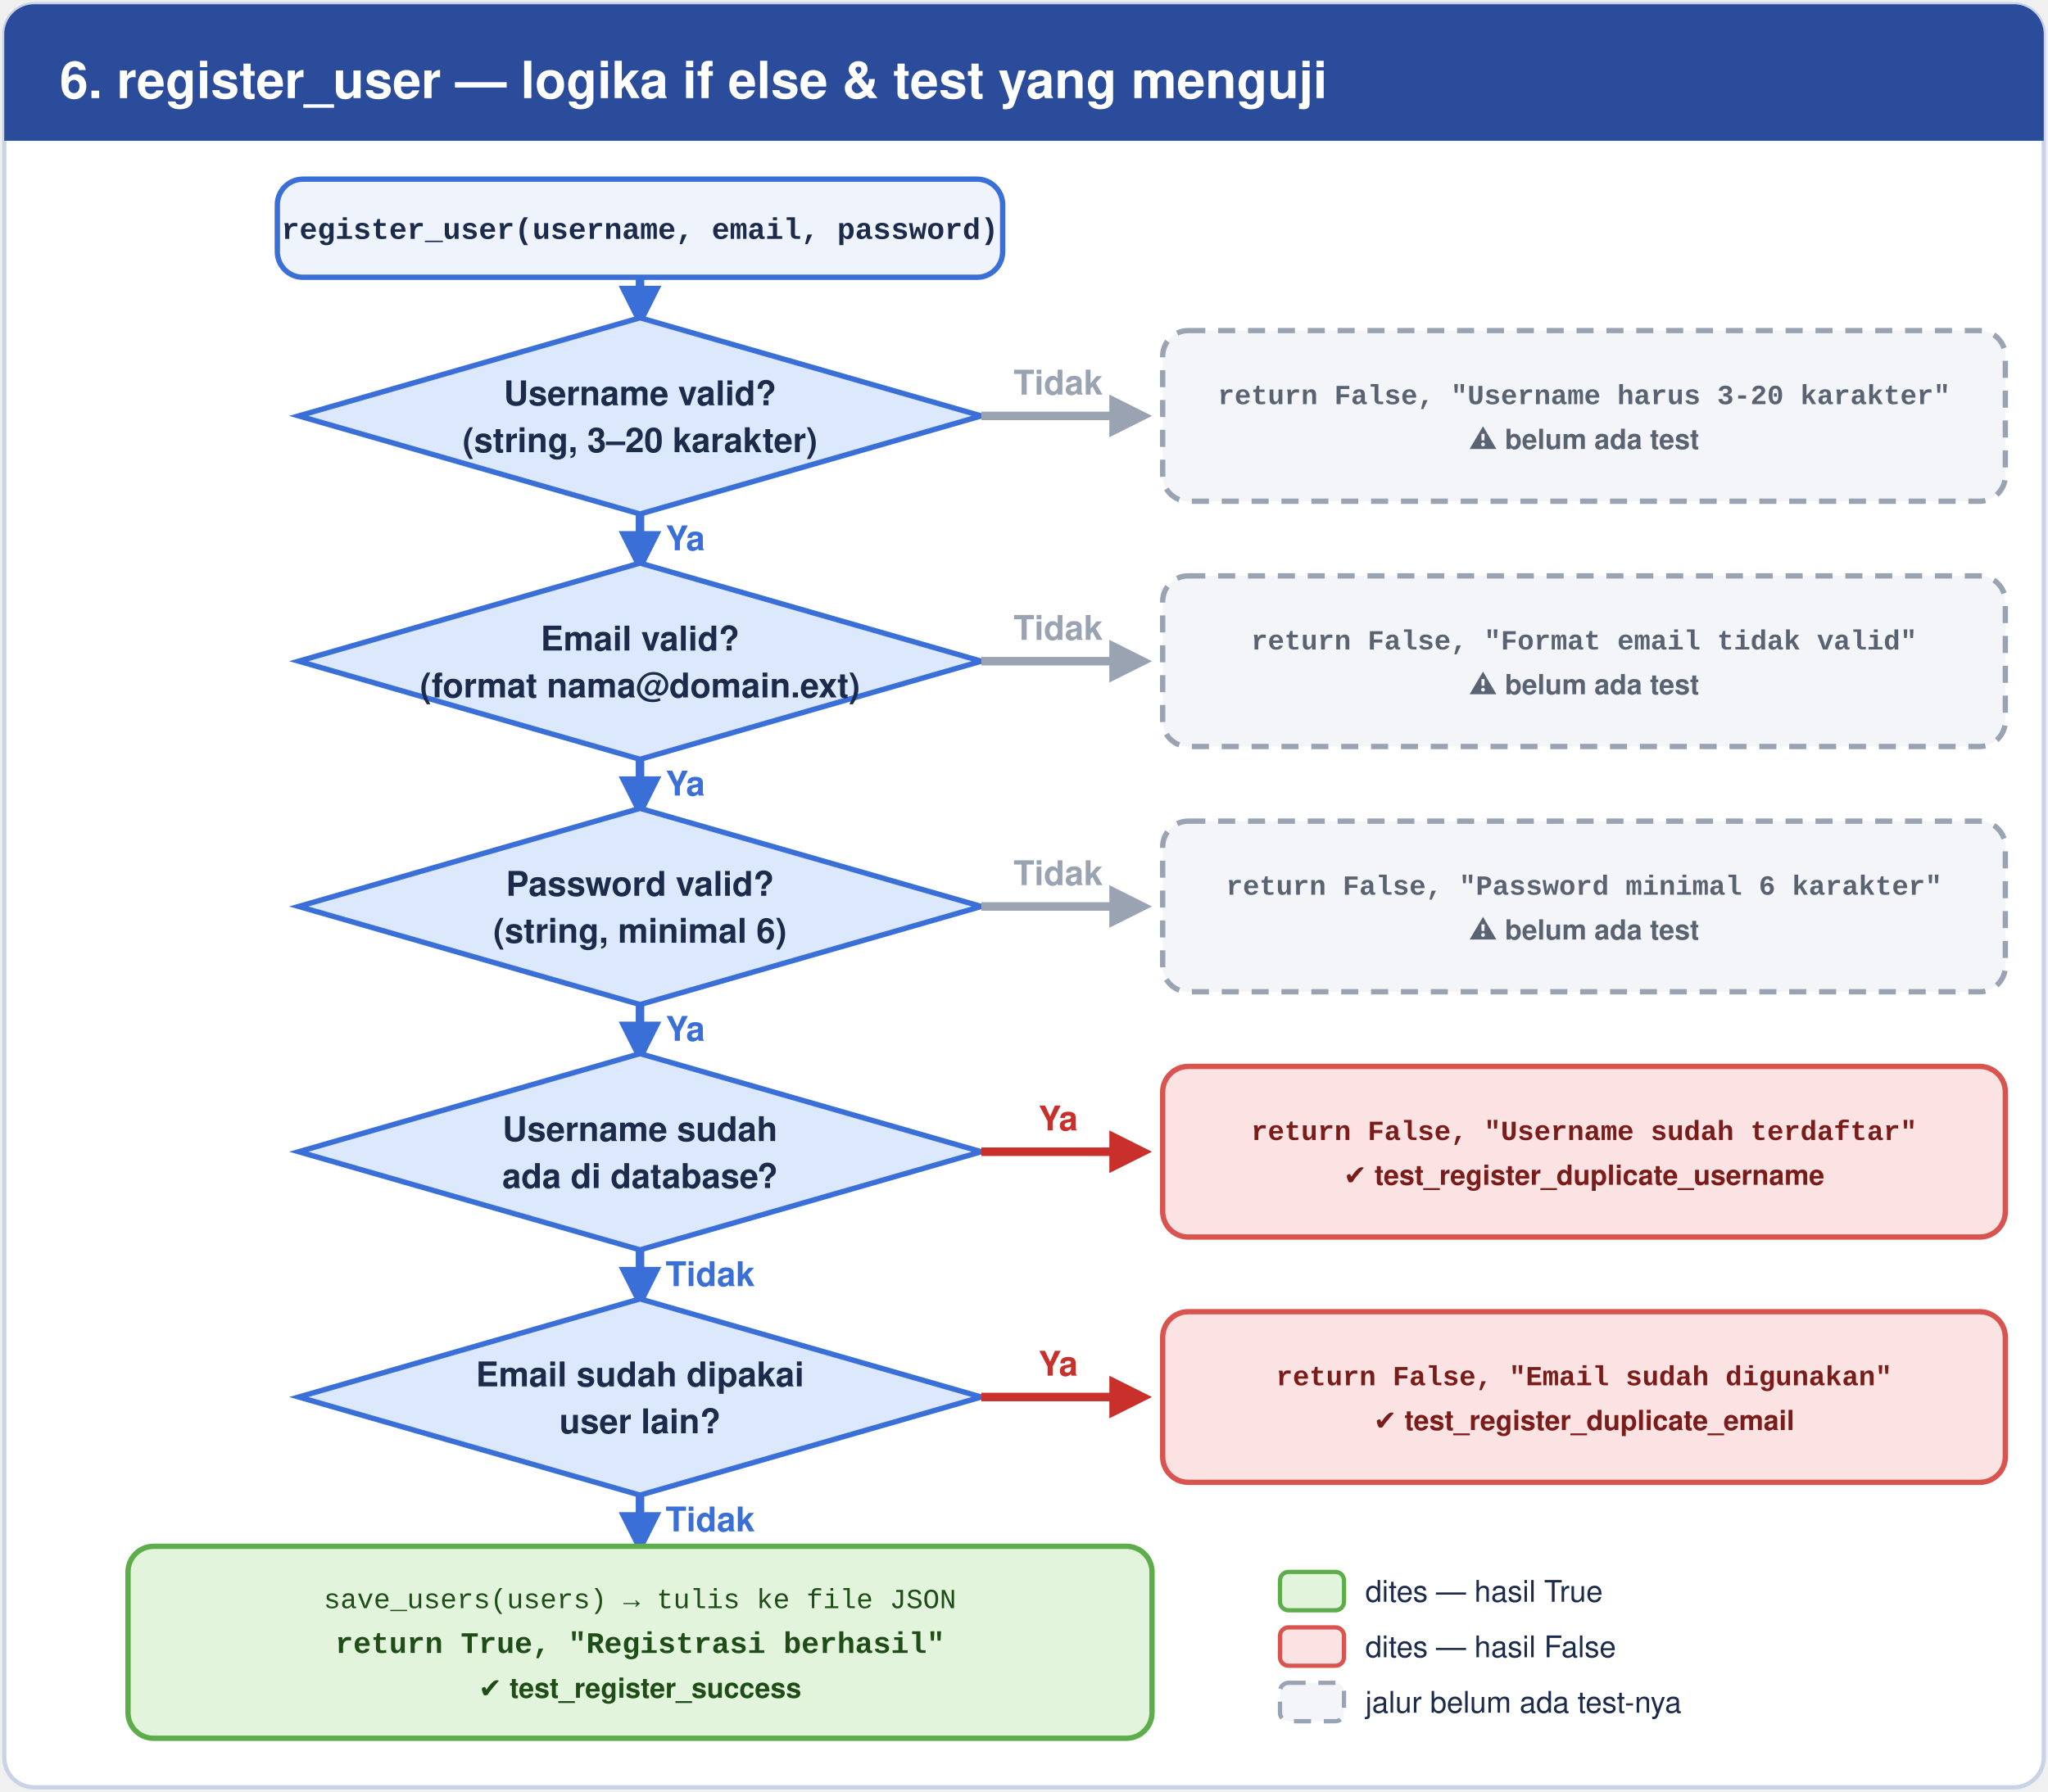
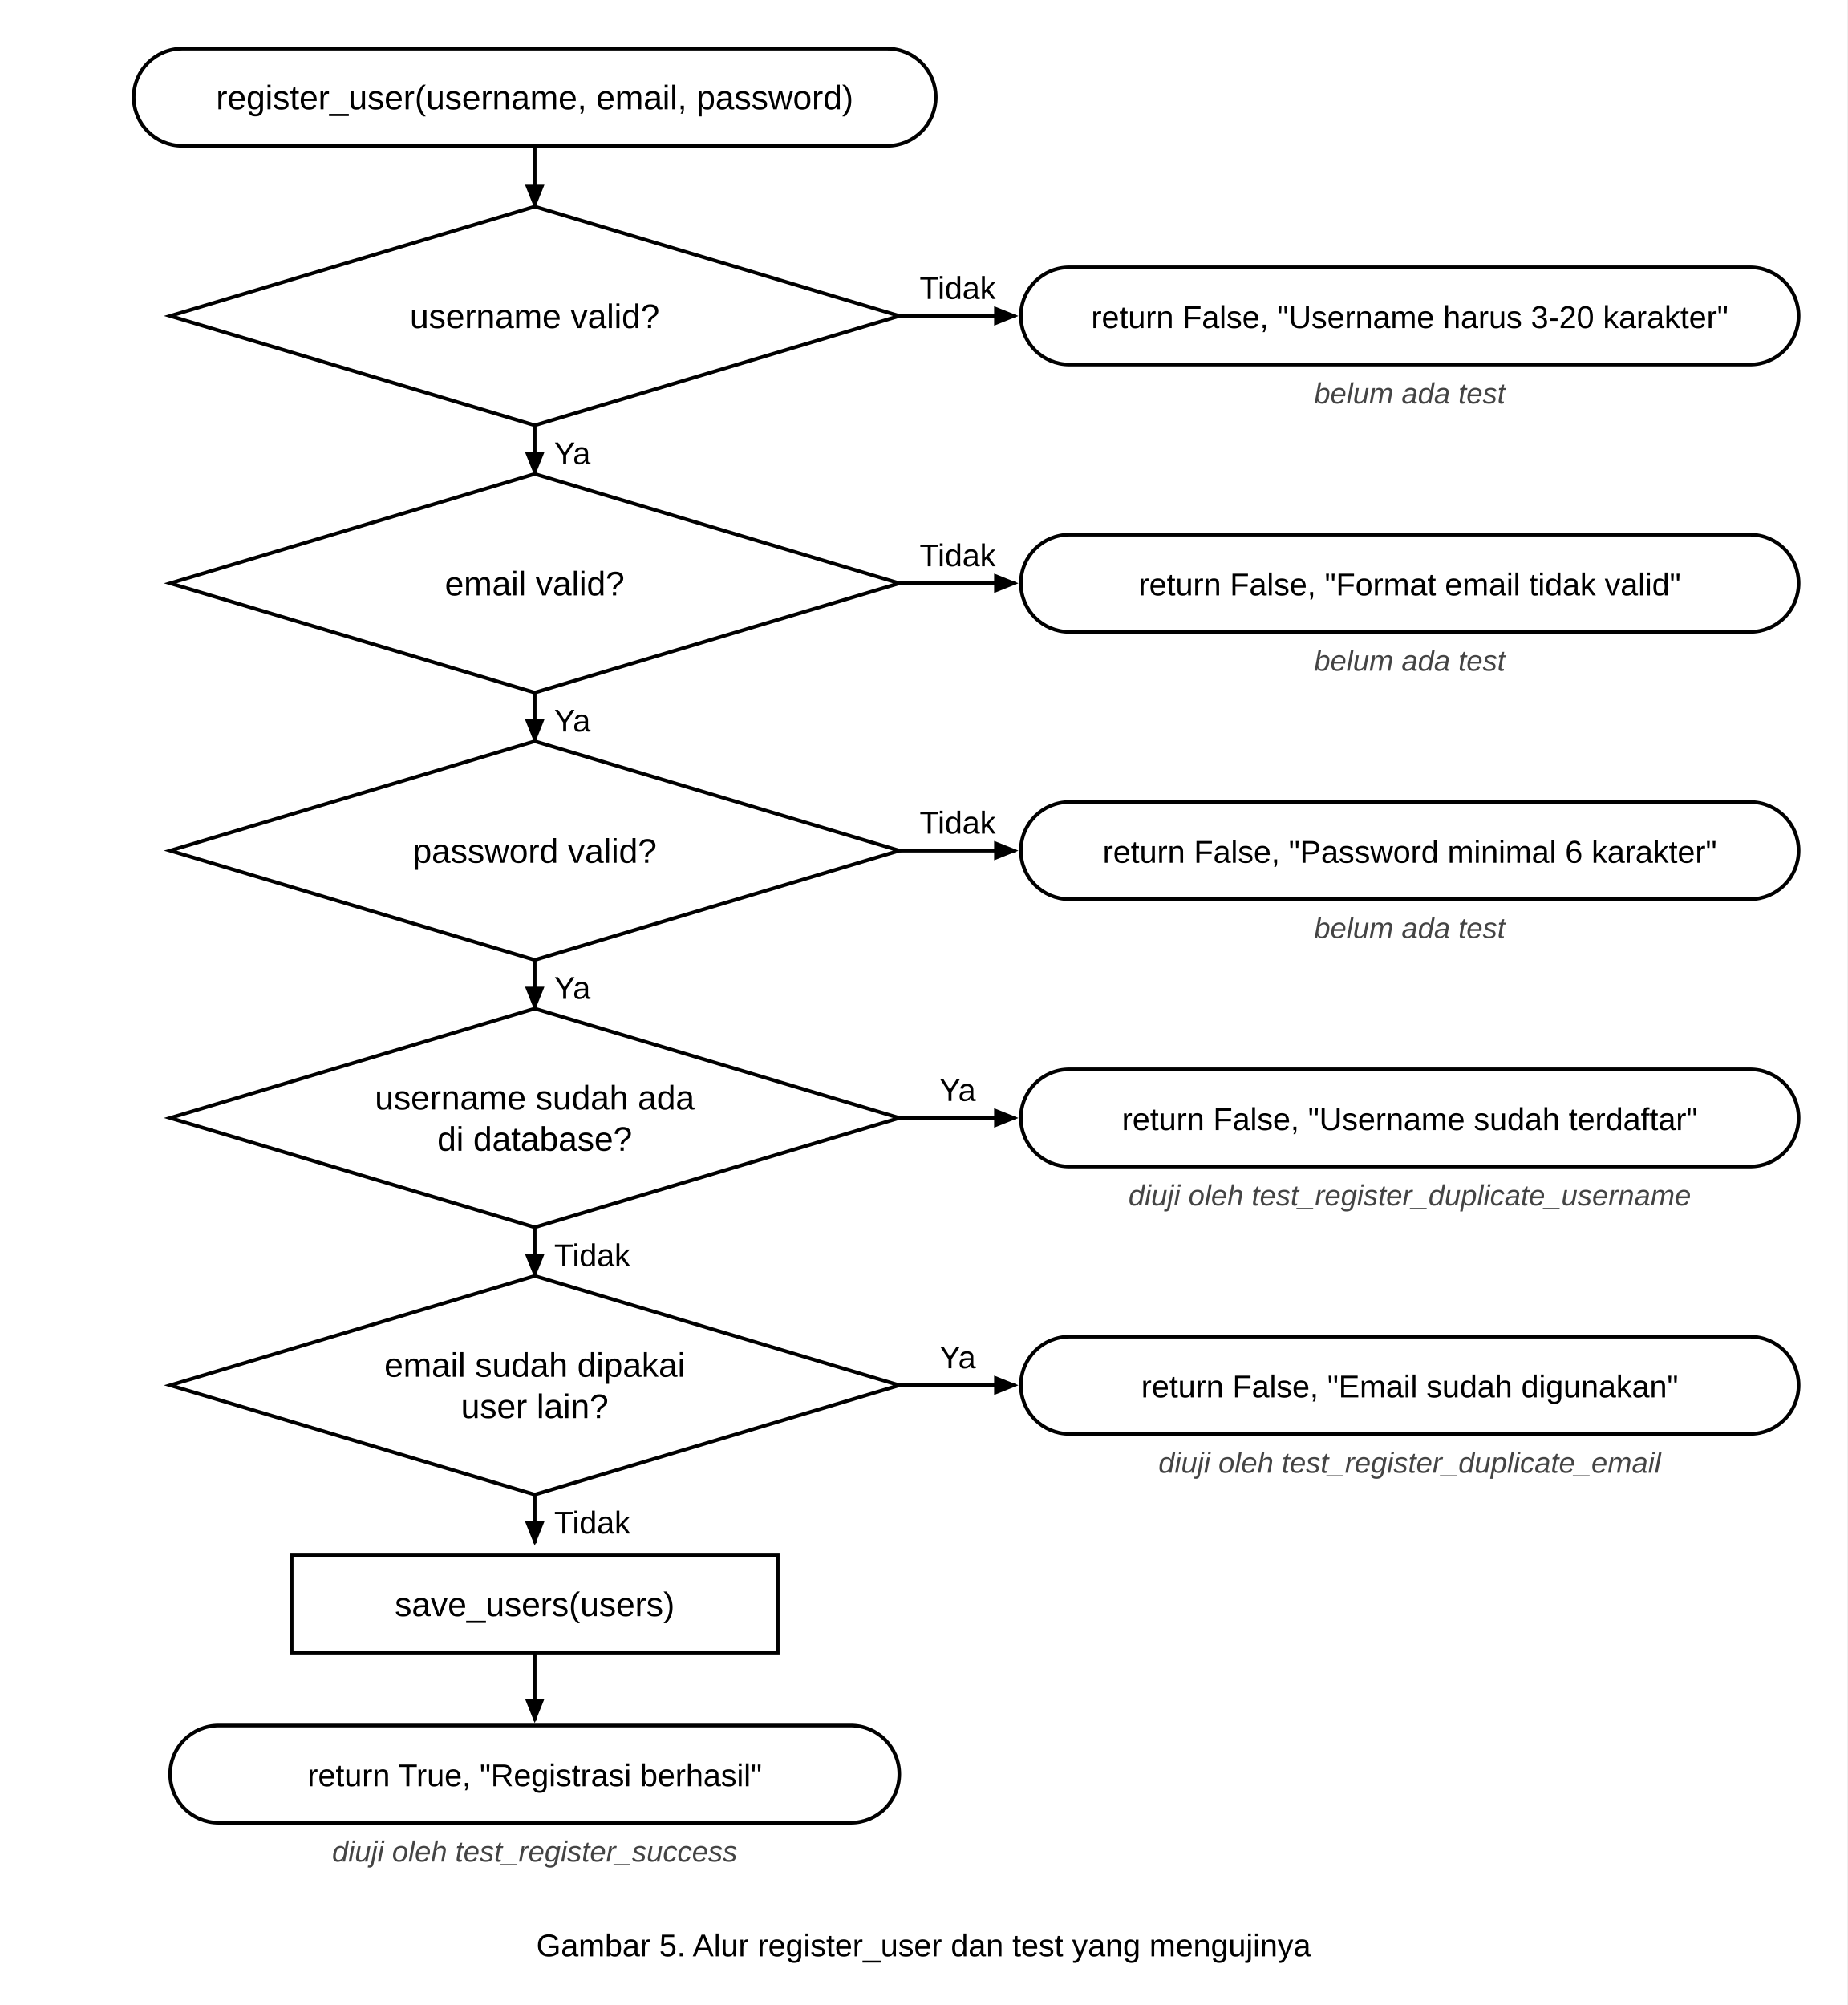
- <svg xmlns="http://www.w3.org/2000/svg" width="960" height="840" viewBox="0 0 960 840" font-family="-apple-system, 'Segoe UI', Helvetica, Arial, sans-serif">
+ <svg xmlns="http://www.w3.org/2000/svg" width="760" height="825" viewBox="0 0 760 825" font-family="Arial, Helvetica, sans-serif" font-size="14">
  <defs>
-     <marker id="mblue" markerWidth="5" markerHeight="5" refX="3" refY="2.5" orient="auto">
-       <path d="M0,0 L5,2.5 L0,5 z" fill="#3B6FD8" />
-     </marker>
-     <marker id="mgreen" markerWidth="5" markerHeight="5" refX="3" refY="2.5" orient="auto">
-       <path d="M0,0 L5,2.5 L0,5 z" fill="#3E9B2F" />
-     </marker>
-     <marker id="mred" markerWidth="5" markerHeight="5" refX="3" refY="2.5" orient="auto">
-       <path d="M0,0 L5,2.5 L0,5 z" fill="#C9302C" />
-     </marker>
-     <marker id="mgrey" markerWidth="5" markerHeight="5" refX="3" refY="2.5" orient="auto">
-       <path d="M0,0 L5,2.5 L0,5 z" fill="#9AA3B2" />
+     <marker id="a" markerWidth="10" markerHeight="8" refX="9" refY="4" orient="auto" markerUnits="userSpaceOnUse">
+       <path d="M0,0 L10,4 L0,8 z" fill="#000" />
    </marker>
  </defs>
-   <rect x="2" y="2" width="956" height="836" rx="14" fill="#FFFFFF" stroke="#C9D3E6" stroke-width="2" />
-   <path d="M2,16 a14,14 0 0 1 14,-14 h928 a14,14 0 0 1 14,14 v50 h-956 z" fill="#2B4C9B" />
-   <text x="28" y="46" font-size="24" font-weight="700" fill="#FFFFFF">6. register_user — logika if else &amp; test yang menguji</text>
-   <rect x="130" y="84" width="340" height="46" rx="12" fill="#EEF3FC" stroke="#3B6FD8" stroke-width="2.5" />
-   <text x="300.0" y="112.0" font-size="14" font-weight="700" font-family="Menlo, Consolas, 'Courier New', monospace" fill="#1C2B4A" text-anchor="middle">register_user(username, email, password)</text>
-   <line x1="300" y1="130" x2="300" y2="146" stroke="#3B6FD8" stroke-width="4" marker-end="url(#mblue)" />
-   <polygon points="140,195 300,149 460,195 300,241" fill="#DCE8FB" stroke="#3B6FD8" stroke-width="2.5" />
-   <text x="300" y="190" font-size="16" font-weight="700" fill="#1C2B4A" text-anchor="middle">Username valid?</text>
-   <text x="300" y="212" font-size="16" font-weight="700" fill="#1C2B4A" text-anchor="middle">(string, 3–20 karakter)</text>
-   <line x1="460" y1="195" x2="532" y2="195" stroke="#9AA3B2" stroke-width="4" marker-end="url(#mgrey)" />
-   <text x="496" y="185" font-size="16" font-weight="700" fill="#9AA3B2" text-anchor="middle">Tidak</text>
-   <rect x="545" y="155" width="395" height="80" rx="12" fill="#F3F5F8" stroke="#9AA3B2" stroke-width="2.5" stroke-dasharray="8 6" />
-   <text x="742.5" y="189.5" font-size="13" font-weight="700" font-family="Menlo, Consolas, 'Courier New', monospace" fill="#5A6372" text-anchor="middle">return False, "Username harus 3-20 karakter"</text>
-   <text x="742.5" y="210.5" font-size="13" font-weight="700" fill="#5A6372" text-anchor="middle">⚠ belum ada test</text>
-   <line x1="300" y1="241" x2="300" y2="261" stroke="#3B6FD8" stroke-width="4" marker-end="url(#mblue)" />
-   <text x="312" y="258" font-size="16" font-weight="700" fill="#3B6FD8" text-anchor="start">Ya</text>
-   <polygon points="140,310 300,264 460,310 300,356" fill="#DCE8FB" stroke="#3B6FD8" stroke-width="2.5" />
-   <text x="300" y="305" font-size="16" font-weight="700" fill="#1C2B4A" text-anchor="middle">Email valid?</text>
-   <text x="300" y="327" font-size="16" font-weight="700" fill="#1C2B4A" text-anchor="middle">(format nama@domain.ext)</text>
-   <line x1="460" y1="310" x2="532" y2="310" stroke="#9AA3B2" stroke-width="4" marker-end="url(#mgrey)" />
-   <text x="496" y="300" font-size="16" font-weight="700" fill="#9AA3B2" text-anchor="middle">Tidak</text>
-   <rect x="545" y="270" width="395" height="80" rx="12" fill="#F3F5F8" stroke="#9AA3B2" stroke-width="2.5" stroke-dasharray="8 6" />
-   <text x="742.5" y="304.5" font-size="13" font-weight="700" font-family="Menlo, Consolas, 'Courier New', monospace" fill="#5A6372" text-anchor="middle">return False, "Format email tidak valid"</text>
-   <text x="742.5" y="325.5" font-size="13" font-weight="700" fill="#5A6372" text-anchor="middle">⚠ belum ada test</text>
-   <line x1="300" y1="356" x2="300" y2="376" stroke="#3B6FD8" stroke-width="4" marker-end="url(#mblue)" />
-   <text x="312" y="373" font-size="16" font-weight="700" fill="#3B6FD8" text-anchor="start">Ya</text>
-   <polygon points="140,425 300,379 460,425 300,471" fill="#DCE8FB" stroke="#3B6FD8" stroke-width="2.5" />
-   <text x="300" y="420" font-size="16" font-weight="700" fill="#1C2B4A" text-anchor="middle">Password valid?</text>
-   <text x="300" y="442" font-size="16" font-weight="700" fill="#1C2B4A" text-anchor="middle">(string, minimal 6)</text>
-   <line x1="460" y1="425" x2="532" y2="425" stroke="#9AA3B2" stroke-width="4" marker-end="url(#mgrey)" />
-   <text x="496" y="415" font-size="16" font-weight="700" fill="#9AA3B2" text-anchor="middle">Tidak</text>
-   <rect x="545" y="385" width="395" height="80" rx="12" fill="#F3F5F8" stroke="#9AA3B2" stroke-width="2.5" stroke-dasharray="8 6" />
-   <text x="742.5" y="419.5" font-size="13" font-weight="700" font-family="Menlo, Consolas, 'Courier New', monospace" fill="#5A6372" text-anchor="middle">return False, "Password minimal 6 karakter"</text>
-   <text x="742.5" y="440.5" font-size="13" font-weight="700" fill="#5A6372" text-anchor="middle">⚠ belum ada test</text>
-   <line x1="300" y1="471" x2="300" y2="491" stroke="#3B6FD8" stroke-width="4" marker-end="url(#mblue)" />
-   <text x="312" y="488" font-size="16" font-weight="700" fill="#3B6FD8" text-anchor="start">Ya</text>
-   <polygon points="140,540 300,494 460,540 300,586" fill="#DCE8FB" stroke="#3B6FD8" stroke-width="2.5" />
-   <text x="300" y="535" font-size="16" font-weight="700" fill="#1C2B4A" text-anchor="middle">Username sudah</text>
-   <text x="300" y="557" font-size="16" font-weight="700" fill="#1C2B4A" text-anchor="middle">ada di database?</text>
-   <line x1="460" y1="540" x2="532" y2="540" stroke="#C9302C" stroke-width="4" marker-end="url(#mred)" />
-   <text x="496" y="530" font-size="16" font-weight="700" fill="#C9302C" text-anchor="middle">Ya</text>
-   <rect x="545" y="500" width="395" height="80" rx="12" fill="#FBE3E3" stroke="#D9534F" stroke-width="2.5" />
-   <text x="742.5" y="534.5" font-size="13" font-weight="700" font-family="Menlo, Consolas, 'Courier New', monospace" fill="#7A1C19" text-anchor="middle">return False, "Username sudah terdaftar"</text>
-   <text x="742.5" y="555.5" font-size="13" font-weight="700" fill="#7A1C19" text-anchor="middle">✔ test_register_duplicate_username</text>
-   <line x1="300" y1="586" x2="300" y2="606" stroke="#3B6FD8" stroke-width="4" marker-end="url(#mblue)" />
-   <text x="312" y="603" font-size="16" font-weight="700" fill="#3B6FD8" text-anchor="start">Tidak</text>
-   <polygon points="140,655 300,609 460,655 300,701" fill="#DCE8FB" stroke="#3B6FD8" stroke-width="2.5" />
-   <text x="300" y="650" font-size="16" font-weight="700" fill="#1C2B4A" text-anchor="middle">Email sudah dipakai</text>
-   <text x="300" y="672" font-size="16" font-weight="700" fill="#1C2B4A" text-anchor="middle">user lain?</text>
-   <line x1="460" y1="655" x2="532" y2="655" stroke="#C9302C" stroke-width="4" marker-end="url(#mred)" />
-   <text x="496" y="645" font-size="16" font-weight="700" fill="#C9302C" text-anchor="middle">Ya</text>
-   <rect x="545" y="615" width="395" height="80" rx="12" fill="#FBE3E3" stroke="#D9534F" stroke-width="2.5" />
-   <text x="742.5" y="649.5" font-size="13" font-weight="700" font-family="Menlo, Consolas, 'Courier New', monospace" fill="#7A1C19" text-anchor="middle">return False, "Email sudah digunakan"</text>
-   <text x="742.5" y="670.5" font-size="13" font-weight="700" fill="#7A1C19" text-anchor="middle">✔ test_register_duplicate_email</text>
-   <line x1="300" y1="701" x2="300" y2="721" stroke="#3B6FD8" stroke-width="4" marker-end="url(#mblue)" />
-   <text x="312" y="718" font-size="16" font-weight="700" fill="#3B6FD8" text-anchor="start">Tidak</text>
-   <rect x="60" y="725" width="480" height="90" rx="12" fill="#E3F4DD" stroke="#5DAE4B" stroke-width="2.5" />
-   <text x="300.0" y="754.0" font-size="13" font-family="Menlo, Consolas, 'Courier New', monospace" fill="#1F4D17" text-anchor="middle">save_users(users)  → tulis ke file JSON</text>
-   <text x="300.0" y="775.0" font-size="14" font-weight="700" font-family="Menlo, Consolas, 'Courier New', monospace" fill="#1F4D17" text-anchor="middle">return True, "Registrasi berhasil"</text>
-   <text x="300.0" y="796.0" font-size="13" font-weight="700" fill="#1F4D17" text-anchor="middle">✔ test_register_success</text>
-   <rect x="600" y="737" width="30" height="18" rx="4" fill="#E3F4DD" stroke="#5DAE4B" stroke-width="2" />
-   <text x="640" y="751" font-size="14" fill="#1C2B4A">dites — hasil True</text>
-   <rect x="600" y="763" width="30" height="18" rx="4" fill="#FBE3E3" stroke="#D9534F" stroke-width="2" />
-   <text x="640" y="777" font-size="14" fill="#1C2B4A">dites — hasil False</text>
-   <rect x="600" y="789" width="30" height="18" rx="4" fill="#F3F5F8" stroke="#9AA3B2" stroke-width="2" stroke-dasharray="8 6" />
-   <text x="640" y="803" font-size="14" fill="#1C2B4A">jalur belum ada test-nya</text>
+   <rect width="760" height="825" fill="#fff" />
+   <rect x="55.0" y="20.0" width="330" height="40" rx="20.0" fill="#fff" stroke="#000" stroke-width="1.5" />
+   <text x="220" y="45.0" font-size="14" text-anchor="middle">register_user(username, email, password)</text>
+   <polyline points="220,60 220,85" fill="none" stroke="#000" stroke-width="1.5" marker-end="url(#a)" />
+   <polygon points="70,130 220,85 370,130 220,175" fill="#fff" stroke="#000" stroke-width="1.5" />
+   <text x="220" y="135.0" font-size="14" text-anchor="middle">username valid?</text>
+   <polyline points="370,130 418,130" fill="none" stroke="#000" stroke-width="1.5" marker-end="url(#a)" />
+   <text x="394" y="123" font-size="13" text-anchor="middle">Tidak</text>
+   <rect x="420.0" y="110.0" width="320" height="40" rx="20.0" fill="#fff" stroke="#000" stroke-width="1.5" />
+   <text x="580" y="135.0" font-size="13" text-anchor="middle">return False, "Username harus 3-20 karakter"</text>
+   <text x="580" y="166" font-size="12" font-style="italic" fill="#444" text-anchor="middle">belum ada test</text>
+   <polyline points="220,175 220,195" fill="none" stroke="#000" stroke-width="1.5" marker-end="url(#a)" />
+   <text x="228" y="191" font-size="13" text-anchor="start">Ya</text>
+   <polygon points="70,240 220,195 370,240 220,285" fill="#fff" stroke="#000" stroke-width="1.5" />
+   <text x="220" y="245.0" font-size="14" text-anchor="middle">email valid?</text>
+   <polyline points="370,240 418,240" fill="none" stroke="#000" stroke-width="1.5" marker-end="url(#a)" />
+   <text x="394" y="233" font-size="13" text-anchor="middle">Tidak</text>
+   <rect x="420.0" y="220.0" width="320" height="40" rx="20.0" fill="#fff" stroke="#000" stroke-width="1.5" />
+   <text x="580" y="245.0" font-size="13" text-anchor="middle">return False, "Format email tidak valid"</text>
+   <text x="580" y="276" font-size="12" font-style="italic" fill="#444" text-anchor="middle">belum ada test</text>
+   <polyline points="220,285 220,305" fill="none" stroke="#000" stroke-width="1.5" marker-end="url(#a)" />
+   <text x="228" y="301" font-size="13" text-anchor="start">Ya</text>
+   <polygon points="70,350 220,305 370,350 220,395" fill="#fff" stroke="#000" stroke-width="1.5" />
+   <text x="220" y="355.0" font-size="14" text-anchor="middle">password valid?</text>
+   <polyline points="370,350 418,350" fill="none" stroke="#000" stroke-width="1.5" marker-end="url(#a)" />
+   <text x="394" y="343" font-size="13" text-anchor="middle">Tidak</text>
+   <rect x="420.0" y="330.0" width="320" height="40" rx="20.0" fill="#fff" stroke="#000" stroke-width="1.5" />
+   <text x="580" y="355.0" font-size="13" text-anchor="middle">return False, "Password minimal 6 karakter"</text>
+   <text x="580" y="386" font-size="12" font-style="italic" fill="#444" text-anchor="middle">belum ada test</text>
+   <polyline points="220,395 220,415" fill="none" stroke="#000" stroke-width="1.5" marker-end="url(#a)" />
+   <text x="228" y="411" font-size="13" text-anchor="start">Ya</text>
+   <polygon points="70,460 220,415 370,460 220,505" fill="#fff" stroke="#000" stroke-width="1.5" />
+   <text x="220" y="456.5" font-size="14" text-anchor="middle">username sudah ada</text>
+   <text x="220" y="473.5" font-size="14" text-anchor="middle">di database?</text>
+   <polyline points="370,460 418,460" fill="none" stroke="#000" stroke-width="1.5" marker-end="url(#a)" />
+   <text x="394" y="453" font-size="13" text-anchor="middle">Ya</text>
+   <rect x="420.0" y="440.0" width="320" height="40" rx="20.0" fill="#fff" stroke="#000" stroke-width="1.5" />
+   <text x="580" y="465.0" font-size="13" text-anchor="middle">return False, "Username sudah terdaftar"</text>
+   <text x="580" y="496" font-size="12" font-style="italic" fill="#444" text-anchor="middle">diuji oleh test_register_duplicate_username</text>
+   <polyline points="220,505 220,525" fill="none" stroke="#000" stroke-width="1.5" marker-end="url(#a)" />
+   <text x="228" y="521" font-size="13" text-anchor="start">Tidak</text>
+   <polygon points="70,570 220,525 370,570 220,615" fill="#fff" stroke="#000" stroke-width="1.5" />
+   <text x="220" y="566.5" font-size="14" text-anchor="middle">email sudah dipakai</text>
+   <text x="220" y="583.5" font-size="14" text-anchor="middle">user lain?</text>
+   <polyline points="370,570 418,570" fill="none" stroke="#000" stroke-width="1.5" marker-end="url(#a)" />
+   <text x="394" y="563" font-size="13" text-anchor="middle">Ya</text>
+   <rect x="420.0" y="550.0" width="320" height="40" rx="20.0" fill="#fff" stroke="#000" stroke-width="1.5" />
+   <text x="580" y="575.0" font-size="13" text-anchor="middle">return False, "Email sudah digunakan"</text>
+   <text x="580" y="606" font-size="12" font-style="italic" fill="#444" text-anchor="middle">diuji oleh test_register_duplicate_email</text>
+   <polyline points="220,615 220,635" fill="none" stroke="#000" stroke-width="1.5" marker-end="url(#a)" />
+   <text x="228" y="631" font-size="13" text-anchor="start">Tidak</text>
+   <rect x="120.0" y="640.0" width="200" height="40" fill="#fff" stroke="#000" stroke-width="1.5" />
+   <text x="220" y="665.0" font-size="14" text-anchor="middle">save_users(users)</text>
+   <polyline points="220,680 220,708" fill="none" stroke="#000" stroke-width="1.5" marker-end="url(#a)" />
+   <rect x="70.0" y="710.0" width="300" height="40" rx="20.0" fill="#fff" stroke="#000" stroke-width="1.5" />
+   <text x="220" y="735.0" font-size="13" text-anchor="middle">return True, "Registrasi berhasil"</text>
+   <text x="220" y="766" font-size="12" font-style="italic" fill="#444" text-anchor="middle">diuji oleh test_register_success</text>
+   <text x="380.0" y="805" font-size="13" text-anchor="middle">Gambar 5. Alur register_user dan test yang mengujinya</text>
</svg>
